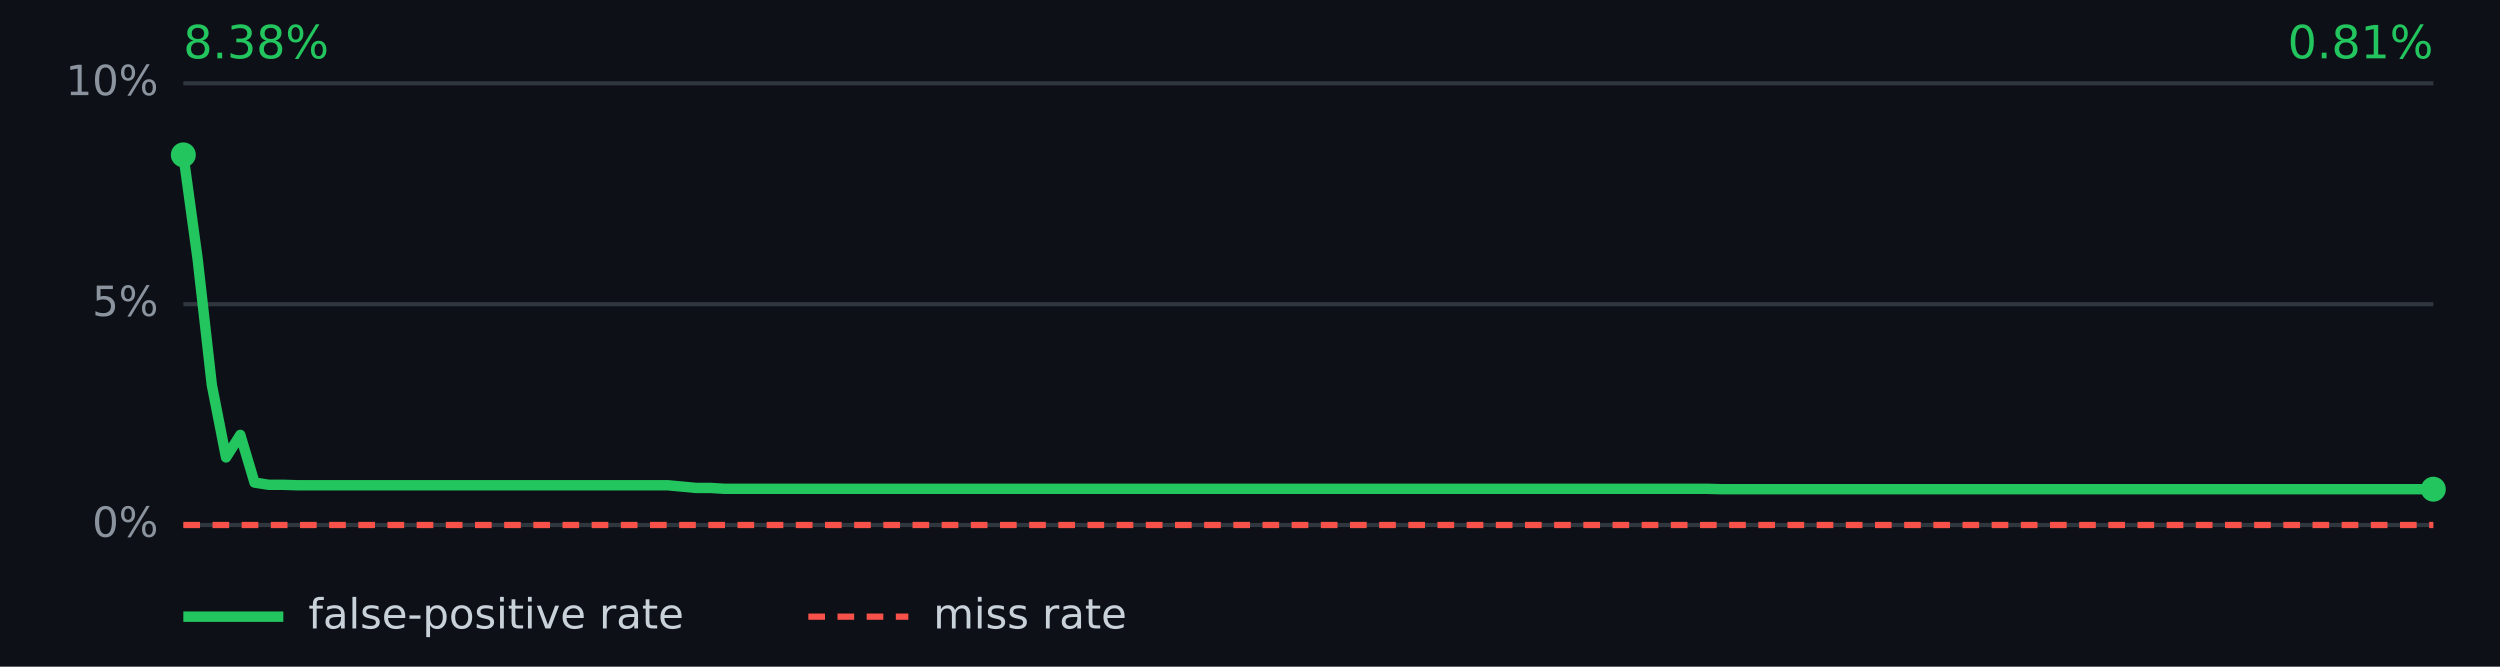
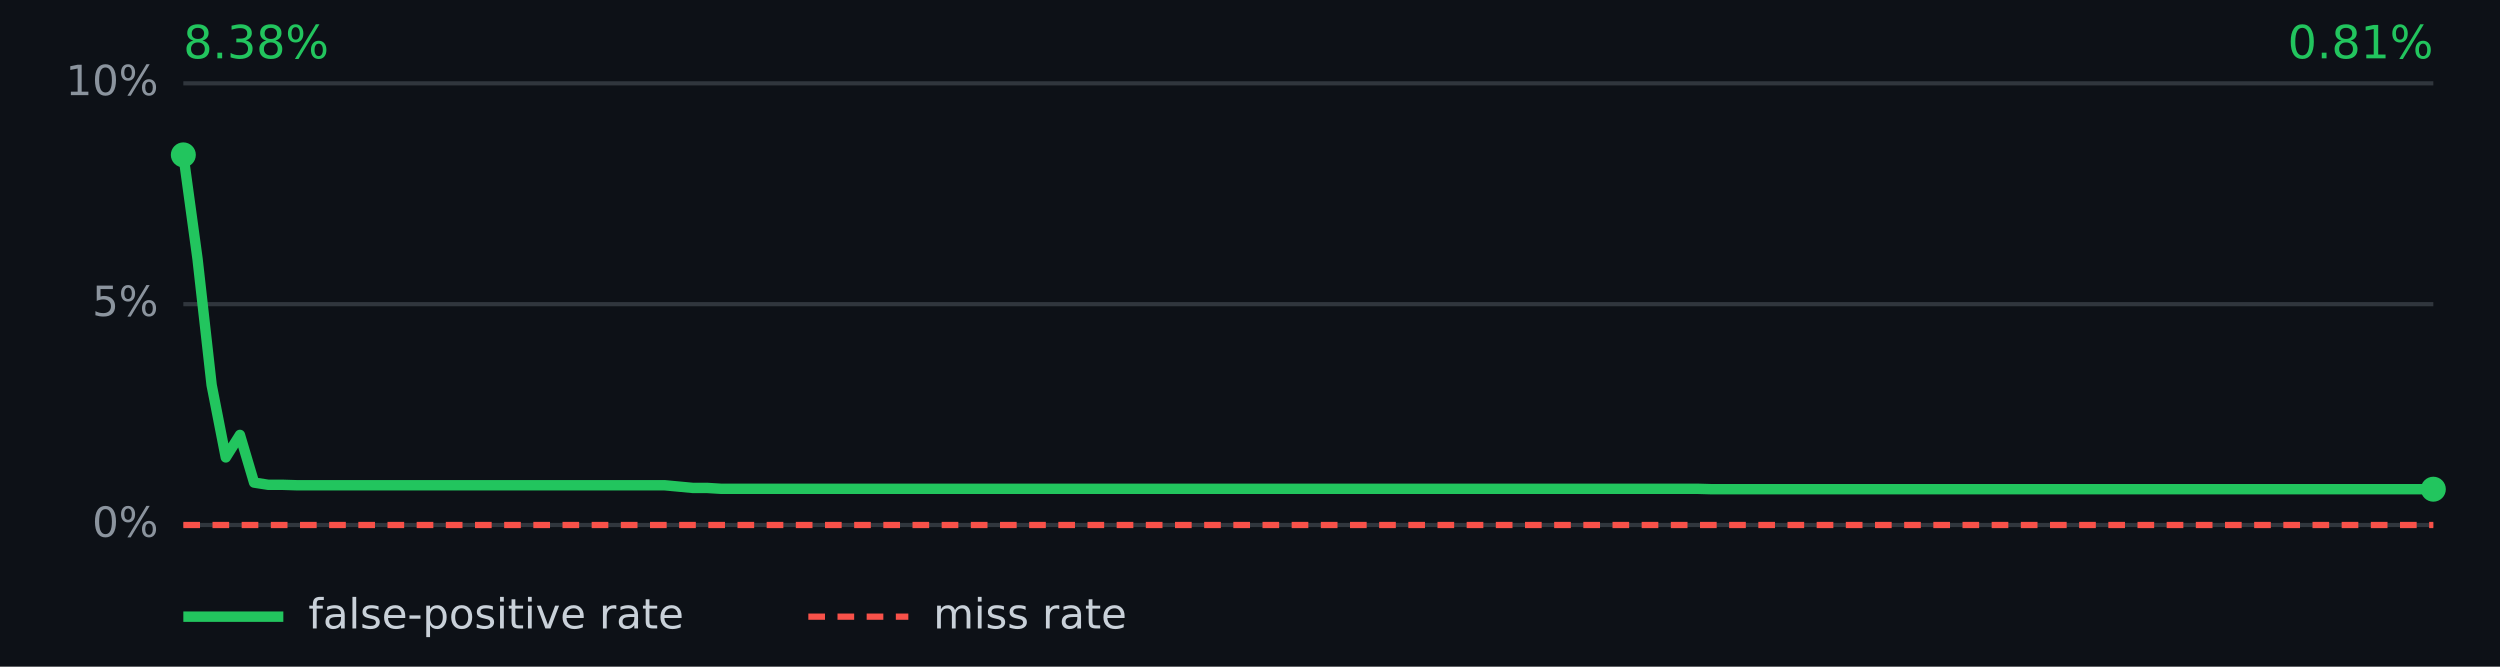
<svg xmlns="http://www.w3.org/2000/svg" width="600" height="160" role="img" aria-label="false-positive rate trend: 8.38% to 0.81%">
  <rect width="100%" height="160" fill="#0d1117" />
  <line x1="44" y1="20.00" x2="584" y2="20.00" stroke="#30363d" stroke-width="1" />
  <text x="38" y="20.00" font-family="Verdana,Geneva,DejaVu Sans,sans-serif" font-size="10" fill="#8b949e" text-anchor="end" dominant-baseline="middle">10%</text>
  <line x1="44" y1="73.00" x2="584" y2="73.00" stroke="#30363d" stroke-width="1" />
  <text x="38" y="73.00" font-family="Verdana,Geneva,DejaVu Sans,sans-serif" font-size="10" fill="#8b949e" text-anchor="end" dominant-baseline="middle">5%</text>
  <line x1="44" y1="126.00" x2="584" y2="126.00" stroke="#30363d" stroke-width="1" />
  <text x="38" y="126.00" font-family="Verdana,Geneva,DejaVu Sans,sans-serif" font-size="10" fill="#8b949e" text-anchor="end" dominant-baseline="middle">0%</text>
-   <polyline points="44.00,126.00 47.60,126.00 51.20,126.00 54.80,126.00 58.40,126.00 62.00,126.00 65.60,126.00 69.20,126.00 72.80,126.00 76.40,126.00 80.00,126.00 83.60,126.00 87.20,126.00 90.80,126.00 94.40,126.00 98.00,126.00 101.60,126.00 105.20,126.00 108.80,126.00 112.40,126.00 116.00,126.00 119.60,126.00 123.20,126.00 126.80,126.00 130.40,126.00 134.00,126.00 137.60,126.00 141.20,126.00 144.80,126.00 148.40,126.00 152.00,126.00 155.60,126.00 159.20,126.00 162.80,126.00 166.40,126.00 170.00,126.00 173.60,126.00 177.20,126.00 180.80,126.00 184.40,126.00 188.00,126.00 191.60,126.00 195.20,126.00 198.80,126.00 202.40,126.00 206.00,126.00 209.60,126.00 213.20,126.00 216.80,126.00 220.40,126.00 224.00,126.00 227.60,126.00 231.20,126.00 234.80,126.00 238.40,126.00 242.00,126.00 245.60,126.00 249.20,126.00 252.80,126.00 256.40,126.00 260.00,126.00 263.60,126.00 267.20,126.00 270.80,126.00 274.40,126.00 278.00,126.00 281.60,126.00 285.20,126.00 288.80,126.00 292.40,126.00 296.00,126.00 299.60,126.00 303.20,126.00 306.80,126.00 310.40,126.00 314.00,126.00 317.60,126.00 321.20,126.00 324.80,126.00 328.40,126.00 332.00,126.00 335.60,126.00 339.20,126.00 342.80,126.00 346.40,126.00 350.00,126.00 353.60,126.00 357.20,126.00 360.80,126.00 364.40,126.00 368.00,126.00 371.60,126.00 375.20,126.00 378.80,126.00 382.40,126.00 386.00,126.00 389.60,126.00 393.20,126.00 396.80,126.00 400.40,126.00 404.00,126.00 407.60,126.00 411.20,126.00 414.80,126.00 418.40,126.00 422.00,126.00 425.60,126.00 429.20,126.00 432.80,126.00 436.40,126.00 440.00,126.00 443.60,126.00 447.20,126.00 450.80,126.00 454.40,126.00 458.00,126.00 461.60,126.00 465.20,126.00 468.80,126.00 472.40,126.00 476.00,126.00 479.60,126.00 483.20,126.00 486.80,126.00 490.40,126.00 494.00,126.00 497.60,126.00 501.20,126.00 504.80,126.00 508.40,126.00 512.00,126.00 515.60,126.00 519.20,126.00 522.80,126.00 526.40,126.00 530.00,126.00 533.60,126.00 537.20,126.00 540.80,126.00 544.40,126.00 548.00,126.00 551.60,126.00 555.20,126.00 558.80,126.00 562.40,126.00 566.00,126.00 569.60,126.00 573.20,126.00 576.80,126.00 580.40,126.00 584.00,126.00" fill="none" stroke="#f85149" stroke-width="1.5" stroke-dasharray="4,3" />
-   <polyline points="44.00,37.17 47.42,62.08 50.84,92.40 54.25,109.78 57.67,104.38 61.09,115.82 64.51,116.35 67.92,116.35 71.34,116.46 74.76,116.46 78.18,116.46 81.59,116.46 85.01,116.46 88.43,116.46 91.85,116.46 95.27,116.46 98.68,116.46 102.10,116.46 105.52,116.46 108.94,116.46 112.35,116.46 115.77,116.46 119.19,116.46 122.61,116.46 126.03,116.46 129.44,116.46 132.86,116.46 136.28,116.46 139.70,116.46 143.11,116.46 146.53,116.46 149.95,116.46 153.37,116.46 156.78,116.46 160.20,116.46 163.62,116.78 167.04,117.10 170.46,117.10 173.87,117.31 177.29,117.31 180.71,117.31 184.13,117.31 187.54,117.31 190.96,117.31 194.38,117.31 197.80,117.31 201.22,117.31 204.63,117.31 208.05,117.31 211.47,117.31 214.89,117.31 218.30,117.31 221.72,117.31 225.14,117.31 228.56,117.31 231.97,117.31 235.39,117.31 238.81,117.31 242.23,117.31 245.65,117.31 249.06,117.31 252.48,117.31 255.90,117.31 259.32,117.31 262.73,117.31 266.15,117.31 269.57,117.31 272.99,117.31 276.41,117.31 279.82,117.31 283.24,117.31 286.66,117.31 290.08,117.31 293.49,117.31 296.91,117.31 300.33,117.31 303.75,117.31 307.16,117.31 310.58,117.31 314.00,117.31 317.42,117.31 320.84,117.31 324.25,117.31 327.67,117.31 331.09,117.31 334.51,117.31 337.92,117.31 341.34,117.31 344.76,117.31 348.18,117.31 351.59,117.31 355.01,117.31 358.43,117.31 361.85,117.31 365.27,117.31 368.68,117.31 372.10,117.31 375.52,117.31 378.94,117.31 382.35,117.31 385.77,117.31 389.19,117.31 392.61,117.31 396.03,117.31 399.44,117.31 402.86,117.31 406.28,117.31 409.70,117.31 413.11,117.41 416.53,117.41 419.95,117.41 423.37,117.41 426.78,117.41 430.20,117.41 433.62,117.41 437.04,117.41 440.46,117.41 443.87,117.41 447.29,117.41 450.71,117.41 454.13,117.41 457.54,117.41 460.96,117.41 464.38,117.41 467.80,117.41 471.22,117.41 474.63,117.41 478.05,117.41 481.47,117.41 484.89,117.41 488.30,117.41 491.72,117.41 495.14,117.41 498.56,117.41 501.97,117.41 505.39,117.41 508.81,117.41 512.23,117.41 515.65,117.41 519.06,117.41 522.48,117.41 525.90,117.41 529.32,117.41 532.73,117.41 536.15,117.41 539.57,117.41 542.99,117.41 546.41,117.41 549.82,117.41 553.24,117.41 556.66,117.41 560.08,117.41 563.49,117.41 566.91,117.41 570.33,117.41 573.75,117.41 577.16,117.41 580.58,117.41 584.00,117.41" fill="none" stroke="#22c55e" stroke-width="2.5" stroke-linejoin="round" />
+   <polyline points="44.00,126.00 47.58,126.00 51.15,126.00 54.73,126.00 58.30,126.00 61.88,126.00 65.46,126.00 69.03,126.00 72.61,126.00 76.19,126.00 79.76,126.00 83.34,126.00 86.91,126.00 90.49,126.00 94.07,126.00 97.64,126.00 101.22,126.00 104.79,126.00 108.37,126.00 111.95,126.00 115.52,126.00 119.10,126.00 122.68,126.00 126.25,126.00 129.83,126.00 133.40,126.00 136.98,126.00 140.56,126.00 144.13,126.00 147.71,126.00 151.28,126.00 154.86,126.00 158.44,126.00 162.01,126.00 165.59,126.00 169.17,126.00 172.74,126.00 176.32,126.00 179.89,126.00 183.47,126.00 187.05,126.00 190.62,126.00 194.20,126.00 197.77,126.00 201.35,126.00 204.93,126.00 208.50,126.00 212.08,126.00 215.66,126.00 219.23,126.00 222.81,126.00 226.38,126.00 229.96,126.00 233.54,126.00 237.11,126.00 240.69,126.00 244.26,126.00 247.84,126.00 251.42,126.00 254.99,126.00 258.57,126.00 262.15,126.00 265.72,126.00 269.30,126.00 272.87,126.00 276.45,126.00 280.03,126.00 283.60,126.00 287.18,126.00 290.75,126.00 294.33,126.00 297.91,126.00 301.48,126.00 305.06,126.00 308.64,126.00 312.21,126.00 315.79,126.00 319.36,126.00 322.94,126.00 326.52,126.00 330.09,126.00 333.67,126.00 337.25,126.00 340.82,126.00 344.40,126.00 347.97,126.00 351.55,126.00 355.13,126.00 358.70,126.00 362.28,126.00 365.85,126.00 369.43,126.00 373.01,126.00 376.58,126.00 380.16,126.00 383.74,126.00 387.31,126.00 390.89,126.00 394.46,126.00 398.04,126.00 401.62,126.00 405.19,126.00 408.77,126.00 412.34,126.00 415.92,126.00 419.50,126.00 423.07,126.00 426.65,126.00 430.23,126.00 433.80,126.00 437.38,126.00 440.95,126.00 444.53,126.00 448.11,126.00 451.68,126.00 455.26,126.00 458.83,126.00 462.41,126.00 465.99,126.00 469.56,126.00 473.14,126.00 476.72,126.00 480.29,126.00 483.87,126.00 487.44,126.00 491.02,126.00 494.60,126.00 498.17,126.00 501.75,126.00 505.32,126.00 508.90,126.00 512.48,126.00 516.05,126.00 519.63,126.00 523.21,126.00 526.78,126.00 530.36,126.00 533.93,126.00 537.51,126.00 541.09,126.00 544.66,126.00 548.24,126.00 551.81,126.00 555.39,126.00 558.97,126.00 562.54,126.00 566.12,126.00 569.70,126.00 573.27,126.00 576.85,126.00 580.42,126.00 584.00,126.00" fill="none" stroke="#f85149" stroke-width="1.5" stroke-dasharray="4,3" />
+   <polyline points="44.00,37.17 47.40,62.08 50.79,92.40 54.19,109.78 57.58,104.38 60.98,115.82 64.38,116.35 67.77,116.35 71.17,116.46 74.57,116.46 77.96,116.46 81.36,116.46 84.75,116.46 88.15,116.46 91.55,116.46 94.94,116.46 98.34,116.46 101.74,116.46 105.13,116.46 108.53,116.46 111.92,116.46 115.32,116.46 118.72,116.46 122.11,116.46 125.51,116.46 128.91,116.46 132.30,116.46 135.70,116.46 139.09,116.46 142.49,116.46 145.89,116.46 149.28,116.46 152.68,116.46 156.08,116.46 159.47,116.46 162.87,116.78 166.26,117.10 169.66,117.10 173.06,117.31 176.45,117.31 179.85,117.31 183.25,117.31 186.64,117.31 190.04,117.31 193.43,117.31 196.83,117.31 200.23,117.31 203.62,117.31 207.02,117.31 210.42,117.31 213.81,117.31 217.21,117.31 220.60,117.31 224.00,117.31 227.40,117.31 230.79,117.31 234.19,117.31 237.58,117.31 240.98,117.31 244.38,117.31 247.77,117.31 251.17,117.31 254.57,117.31 257.96,117.31 261.36,117.31 264.75,117.31 268.15,117.31 271.55,117.31 274.94,117.31 278.34,117.31 281.74,117.31 285.13,117.31 288.53,117.31 291.92,117.31 295.32,117.31 298.72,117.31 302.11,117.31 305.51,117.31 308.91,117.31 312.30,117.31 315.70,117.31 319.09,117.31 322.49,117.31 325.89,117.31 329.28,117.31 332.68,117.31 336.08,117.31 339.47,117.31 342.87,117.31 346.26,117.31 349.66,117.31 353.06,117.31 356.45,117.31 359.85,117.31 363.25,117.31 366.64,117.31 370.04,117.31 373.43,117.31 376.83,117.31 380.23,117.31 383.62,117.31 387.02,117.31 390.42,117.31 393.81,117.31 397.21,117.31 400.60,117.31 404.00,117.31 407.40,117.31 410.79,117.41 414.19,117.41 417.58,117.41 420.98,117.41 424.38,117.41 427.77,117.41 431.17,117.41 434.57,117.41 437.96,117.41 441.36,117.41 444.75,117.41 448.15,117.41 451.55,117.41 454.94,117.41 458.34,117.41 461.74,117.41 465.13,117.41 468.53,117.41 471.92,117.41 475.32,117.41 478.72,117.41 482.11,117.41 485.51,117.41 488.91,117.41 492.30,117.41 495.70,117.41 499.09,117.41 502.49,117.41 505.89,117.41 509.28,117.41 512.68,117.41 516.08,117.41 519.47,117.41 522.87,117.41 526.26,117.41 529.66,117.41 533.06,117.41 536.45,117.41 539.85,117.41 543.25,117.41 546.64,117.41 550.04,117.41 553.43,117.41 556.83,117.41 560.23,117.41 563.62,117.41 567.02,117.41 570.42,117.41 573.81,117.41 577.21,117.41 580.60,117.41 584.00,117.41" fill="none" stroke="#22c55e" stroke-width="2.5" stroke-linejoin="round" />
  <circle cx="44.00" cy="37.17" r="3" fill="#22c55e" />
  <circle cx="584.00" cy="117.41" r="3" fill="#22c55e" />
  <text x="44.00" y="14" font-family="Verdana,Geneva,DejaVu Sans,sans-serif" font-size="11" fill="#22c55e" text-anchor="start">8.38%</text>
  <text x="584.00" y="14" font-family="Verdana,Geneva,DejaVu Sans,sans-serif" font-size="11" fill="#22c55e" text-anchor="end">0.81%</text>
  <line x1="44" y1="148" x2="68" y2="148" stroke="#22c55e" stroke-width="2.5" />
  <text x="74" y="148" font-family="Verdana,Geneva,DejaVu Sans,sans-serif" font-size="10" fill="#c9d1d9" dominant-baseline="middle">false-positive rate</text>
  <line x1="194" y1="148" x2="218" y2="148" stroke="#f85149" stroke-width="1.5" stroke-dasharray="4,3" />
  <text x="224" y="148" font-family="Verdana,Geneva,DejaVu Sans,sans-serif" font-size="10" fill="#c9d1d9" dominant-baseline="middle">miss rate</text>
</svg>
